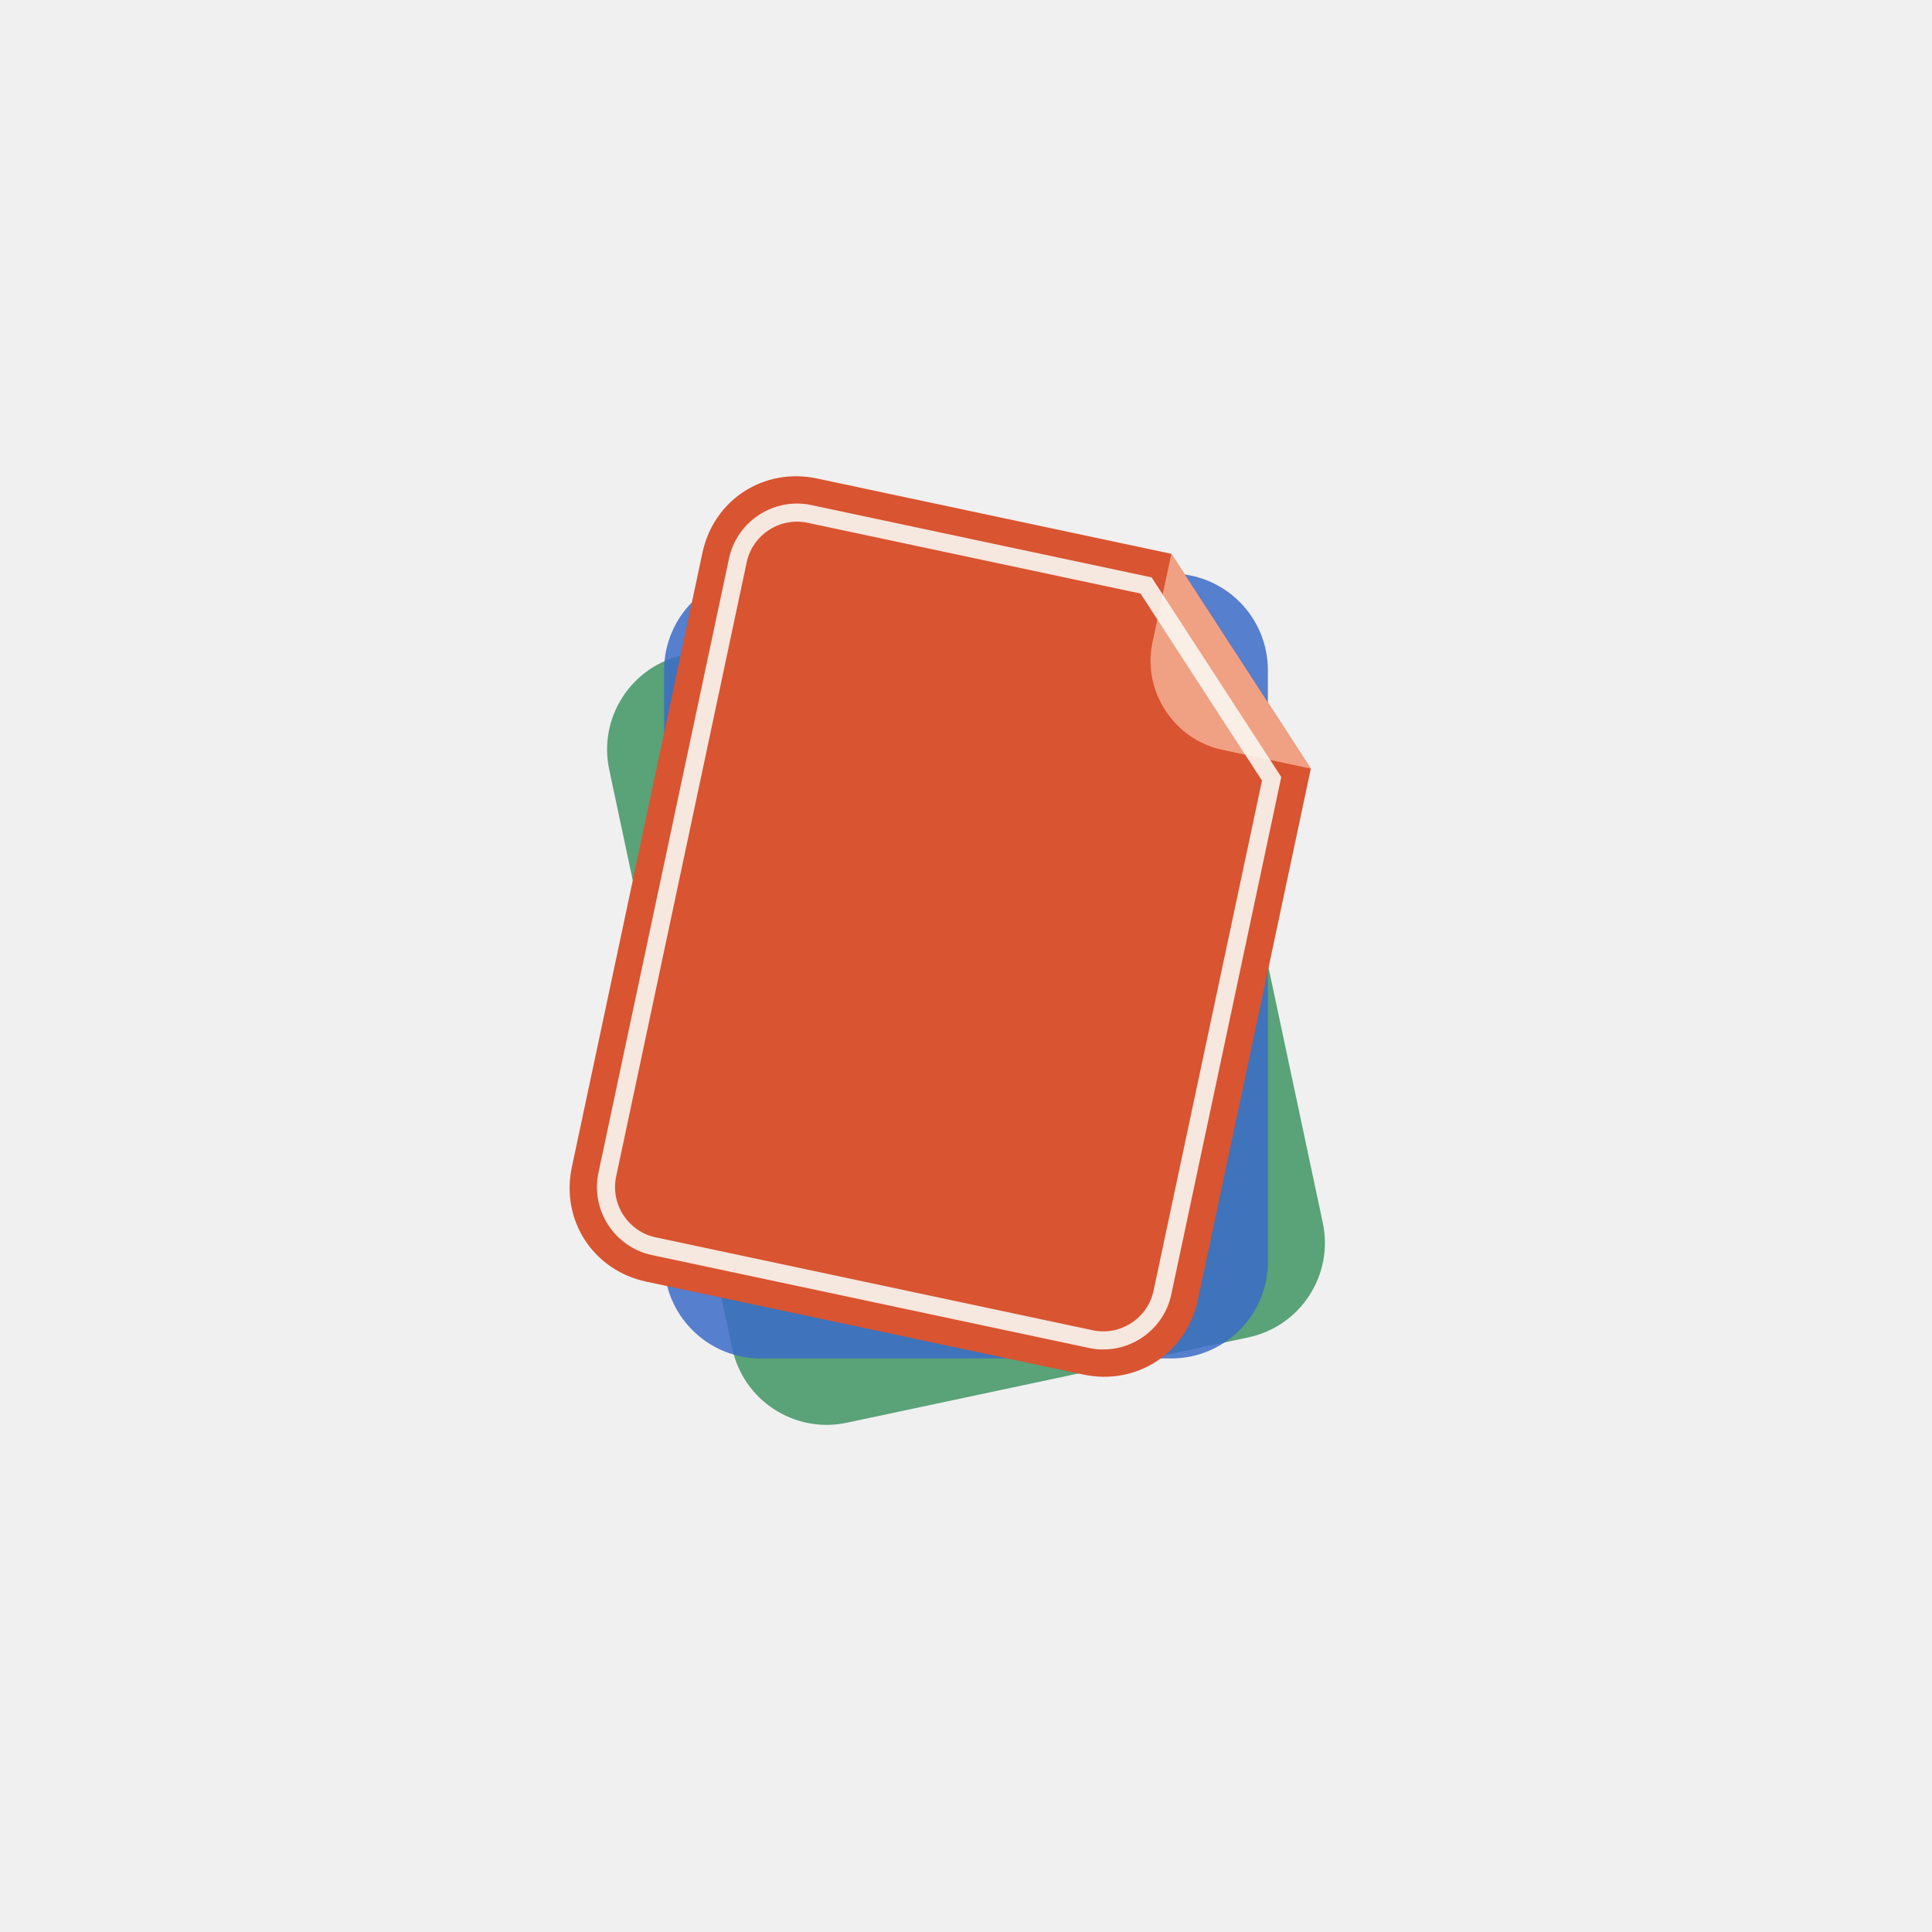
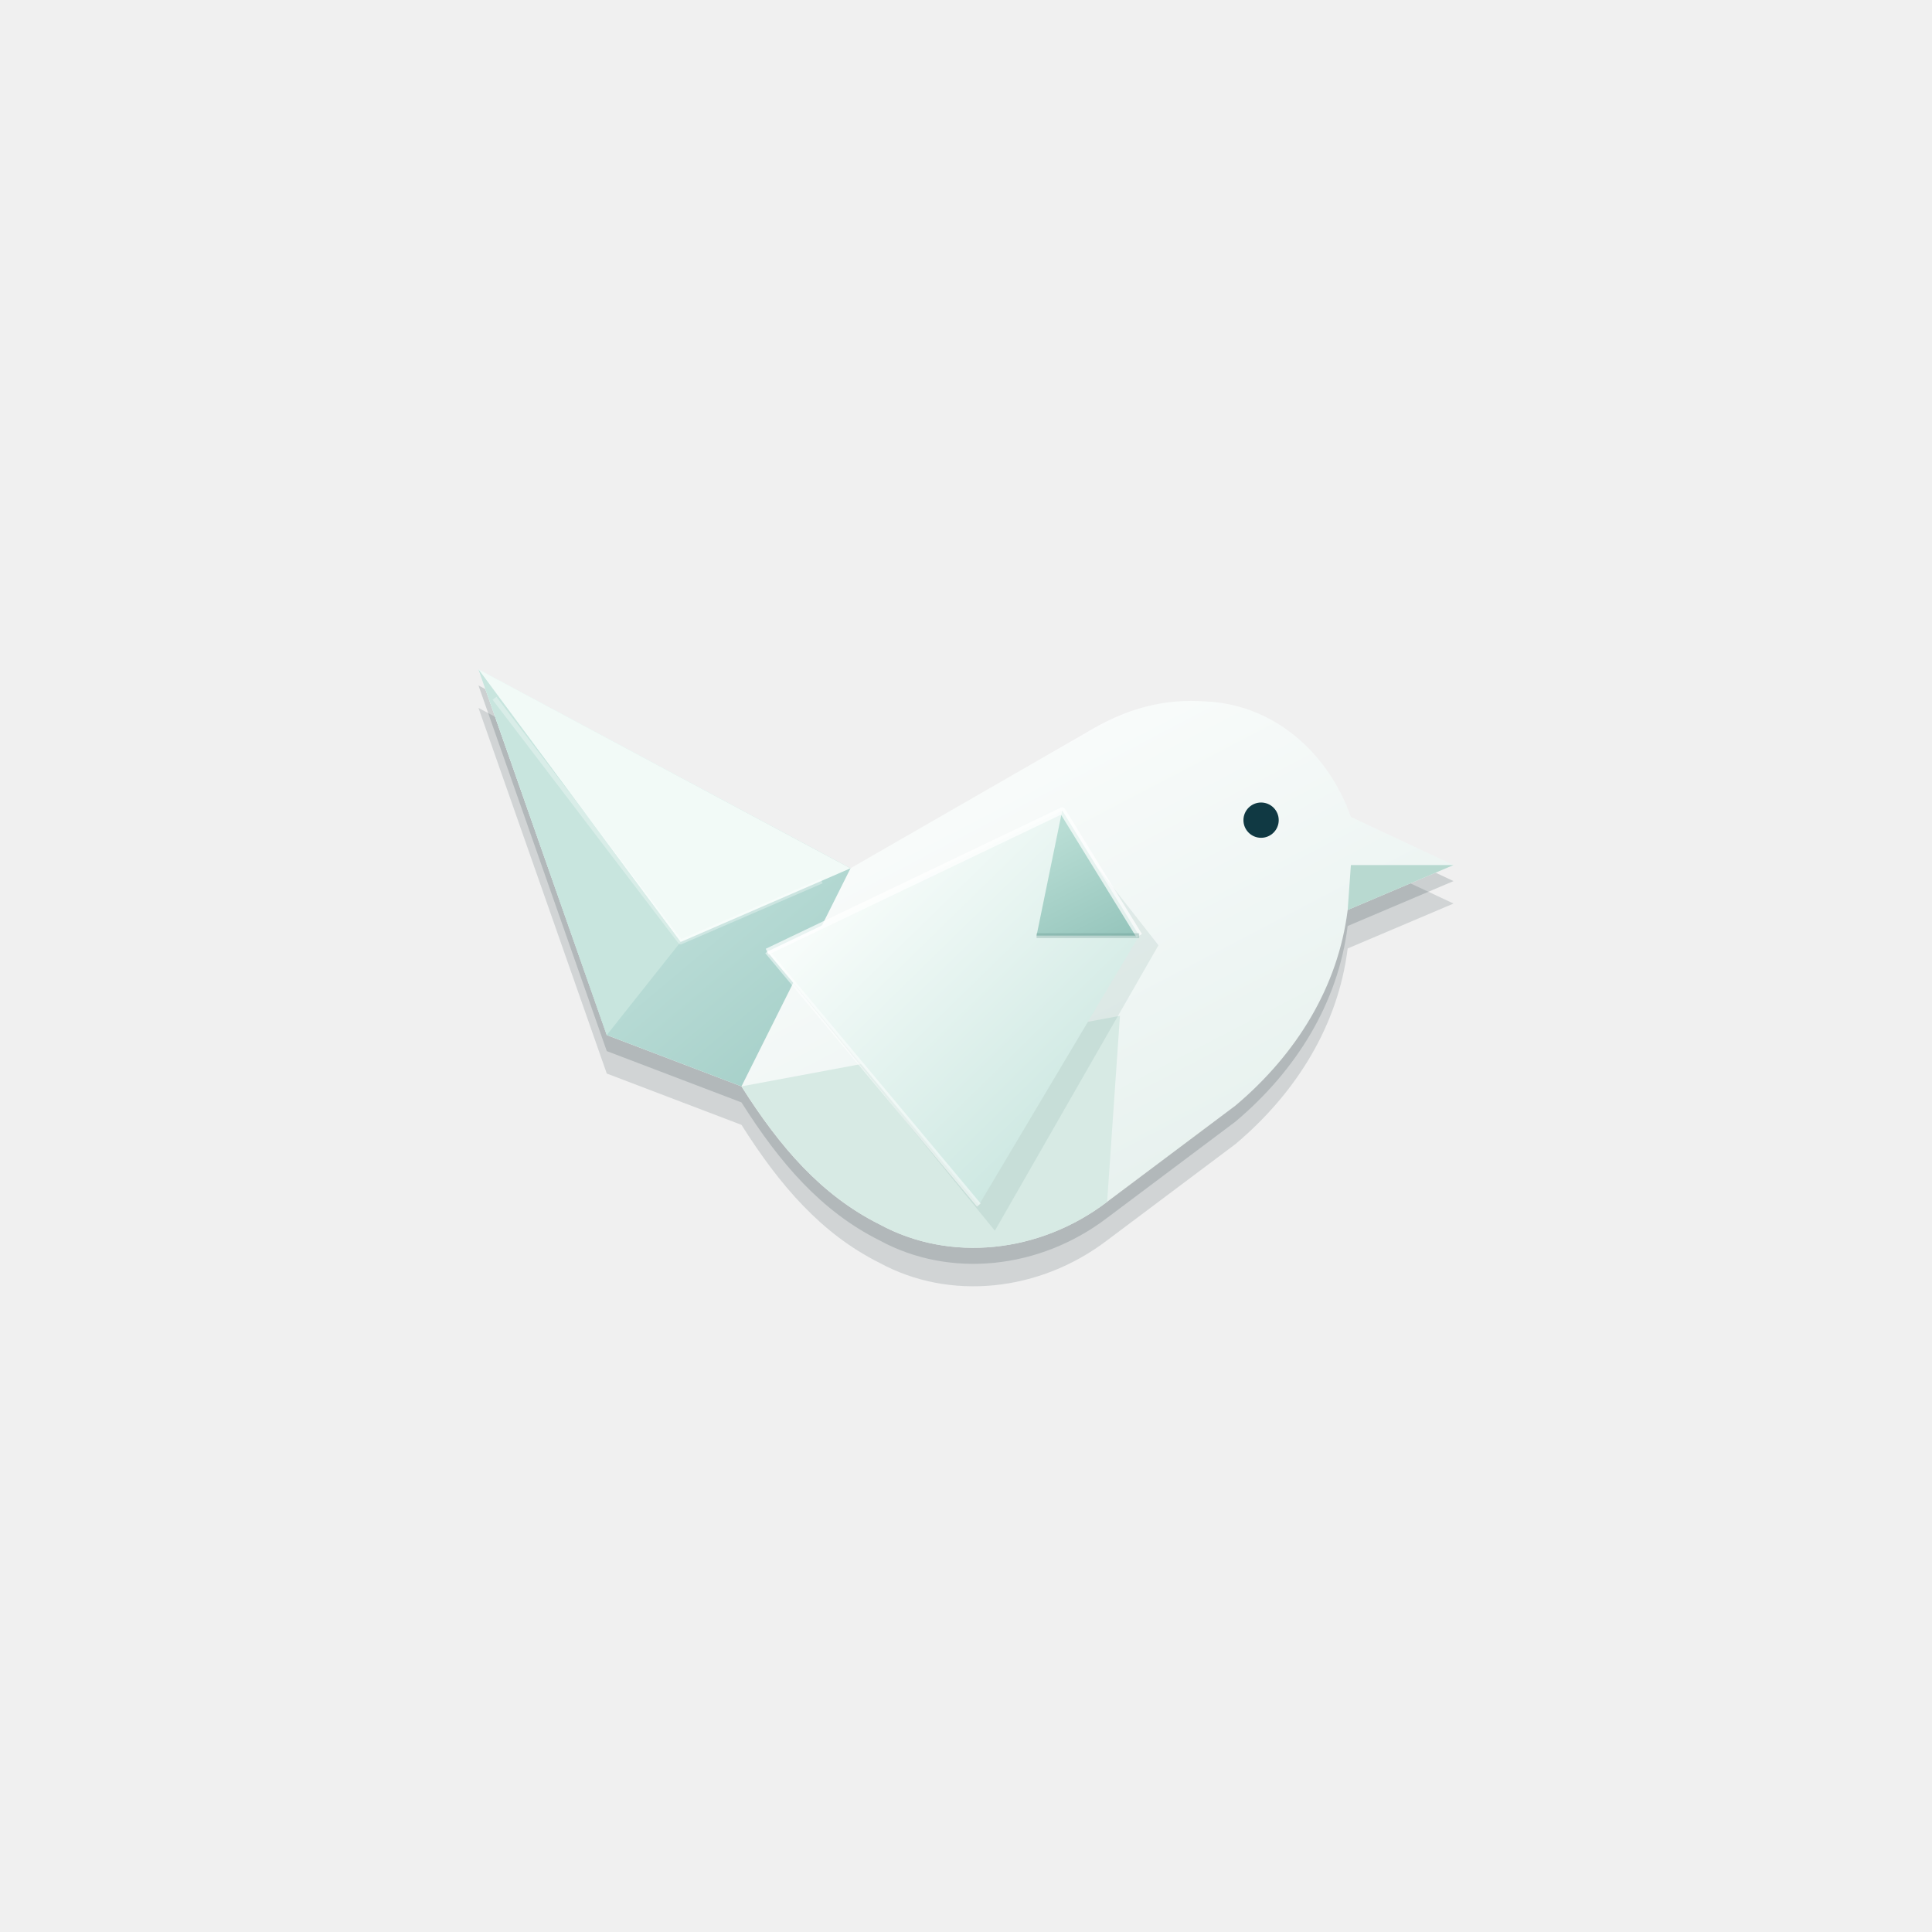
- <svg xmlns="http://www.w3.org/2000/svg" width="512" height="512" viewBox="0 0 512 512">
-   <g transform="translate(51.2 51.2) scale(0.8)">
-     <g transform="rotate(-12 256 266)">
-       <rect x="156" y="136" width="200" height="260" rx="32" fill="#3F9463" opacity="0.85" />
+ <svg xmlns="http://www.w3.org/2000/svg" width="512" height="512" viewBox="0 0 512 512" fill="none" role="img" aria-labelledby="title description">
+   <defs>
+     <linearGradient id="paper" x1="214" y1="168" x2="309" y2="350" gradientUnits="userSpaceOnUse">
+       <stop stop-color="#FFFFFF" />
+       <stop offset="1" stop-color="#E5F0ED" />
+     </linearGradient>
+     <linearGradient id="tailFold" x1="112" y1="172" x2="212" y2="291" gradientUnits="userSpaceOnUse">
+       <stop stop-color="#D8EFEB" />
+       <stop offset="1" stop-color="#A3CEC7" />
+     </linearGradient>
+     <linearGradient id="wing" x1="205" y1="249" x2="287" y2="333" gradientUnits="userSpaceOnUse">
+       <stop stop-color="#F7FCFA" />
+       <stop offset="1" stop-color="#C5E4DD" />
+     </linearGradient>
+     <linearGradient id="fold" x1="286" y1="214" x2="308" y2="257" gradientUnits="userSpaceOnUse">
+       <stop stop-color="#B8DDD4" />
+       <stop offset="1" stop-color="#8DBFB6" />
+     </linearGradient>
+     <path id="wren" d="         M 104 164         L 220 226         L 293 184         C 306 176 318 173 331 174         C 352 175 369 190 376 210         L 408 225         L 375 239         C 372 263 359 284 340 300         L 300 330         C 279 346 251 349 229 337         C 211 328 198 313 186 294         L 144 278         Z       " />
+   </defs>
+   <g transform="translate(38.4 38) scale(0.85)">
+     <g id="paper-shadow" aria-hidden="true">
+       <use href="#wren" transform="translate(0 12)" fill="#031A22" opacity="0.13" />
+       <use href="#wren" transform="translate(0 5)" fill="#031A22" opacity="0.15" />
    </g>
-     <g transform="rotate(0 256 256)">
-       <rect x="156" y="126" width="200" height="260" rx="32" fill="#3B6BC7" opacity="0.85" />
-     </g>
-     <g transform="rotate(12 246 246)">
-       <path d="M176 106 H296 L356 166 V346 C356 364 342 378 324 378 H176 C158 378 144 364 144 346 V138 C144 120 158 106 176 106 Z" fill="#D95430" />
-       <path d="M296 106 V136 C296 152.4 309.6 166 326 166 H356 Z" fill="#F0A184" />
-       <path d="M176 118 H290 L344 172 V346 C344 357 335 366 324 366 H176 C165 366 156 357 156 346 V138 C156 127 165 118 176 118 Z" fill="none" stroke="#FAF7F2" stroke-width="6" opacity="0.9" />
+     <g id="paper-wren">
+       <use href="#wren" fill="url(#paper)" />
+       <path d="M104 164 L220 226 L186 294 L144 278 Z" fill="url(#tailFold)" />
+       <path d="M104 164 L220 226 L167 249 Z" fill="#F2FAF7" />
+       <path d="M104 164 L167 249 L144 278 Z" fill="#C8E5DE" />
+       <path d="M109 173 L167 249 L211 230" stroke="#FFFFFF" stroke-opacity="0.32" stroke-width="1.5" stroke-linejoin="round" />
+       <path d="           M186 294           L304 272           L300 330           C279 346 251 349 229 337           C211 328 198 313 186 294           Z         " fill="#D7EAE4" />
+       <path d="M199 258 L287 213 L316 250 L265 339 Z" fill="#467E77" opacity="0.11" />
+       <path d="M194 252 L286 208 L310 247 L260 331 Z" fill="url(#wing)" />
+       <path d="M286 208 L278 247 L310 247 Z" fill="url(#fold)" />
+       <path d="M194 252 L286 208 L310 247" stroke="#FFFFFF" stroke-opacity="0.72" stroke-width="2" stroke-linejoin="round" />
+       <path d="M278 247 L310 247" stroke="#608E84" stroke-opacity="0.28" stroke-width="1.5" />
+       <path d="M194 252 L260 331" stroke="#FFFFFF" stroke-opacity="0.52" stroke-width="1.5" />
+       <path d="M376 225 L408 225 L375 239 Z" fill="#B8D9D0" />
+       <circle cx="348" cy="211" r="5.5" fill="#103943" />
    </g>
  </g>
</svg>
